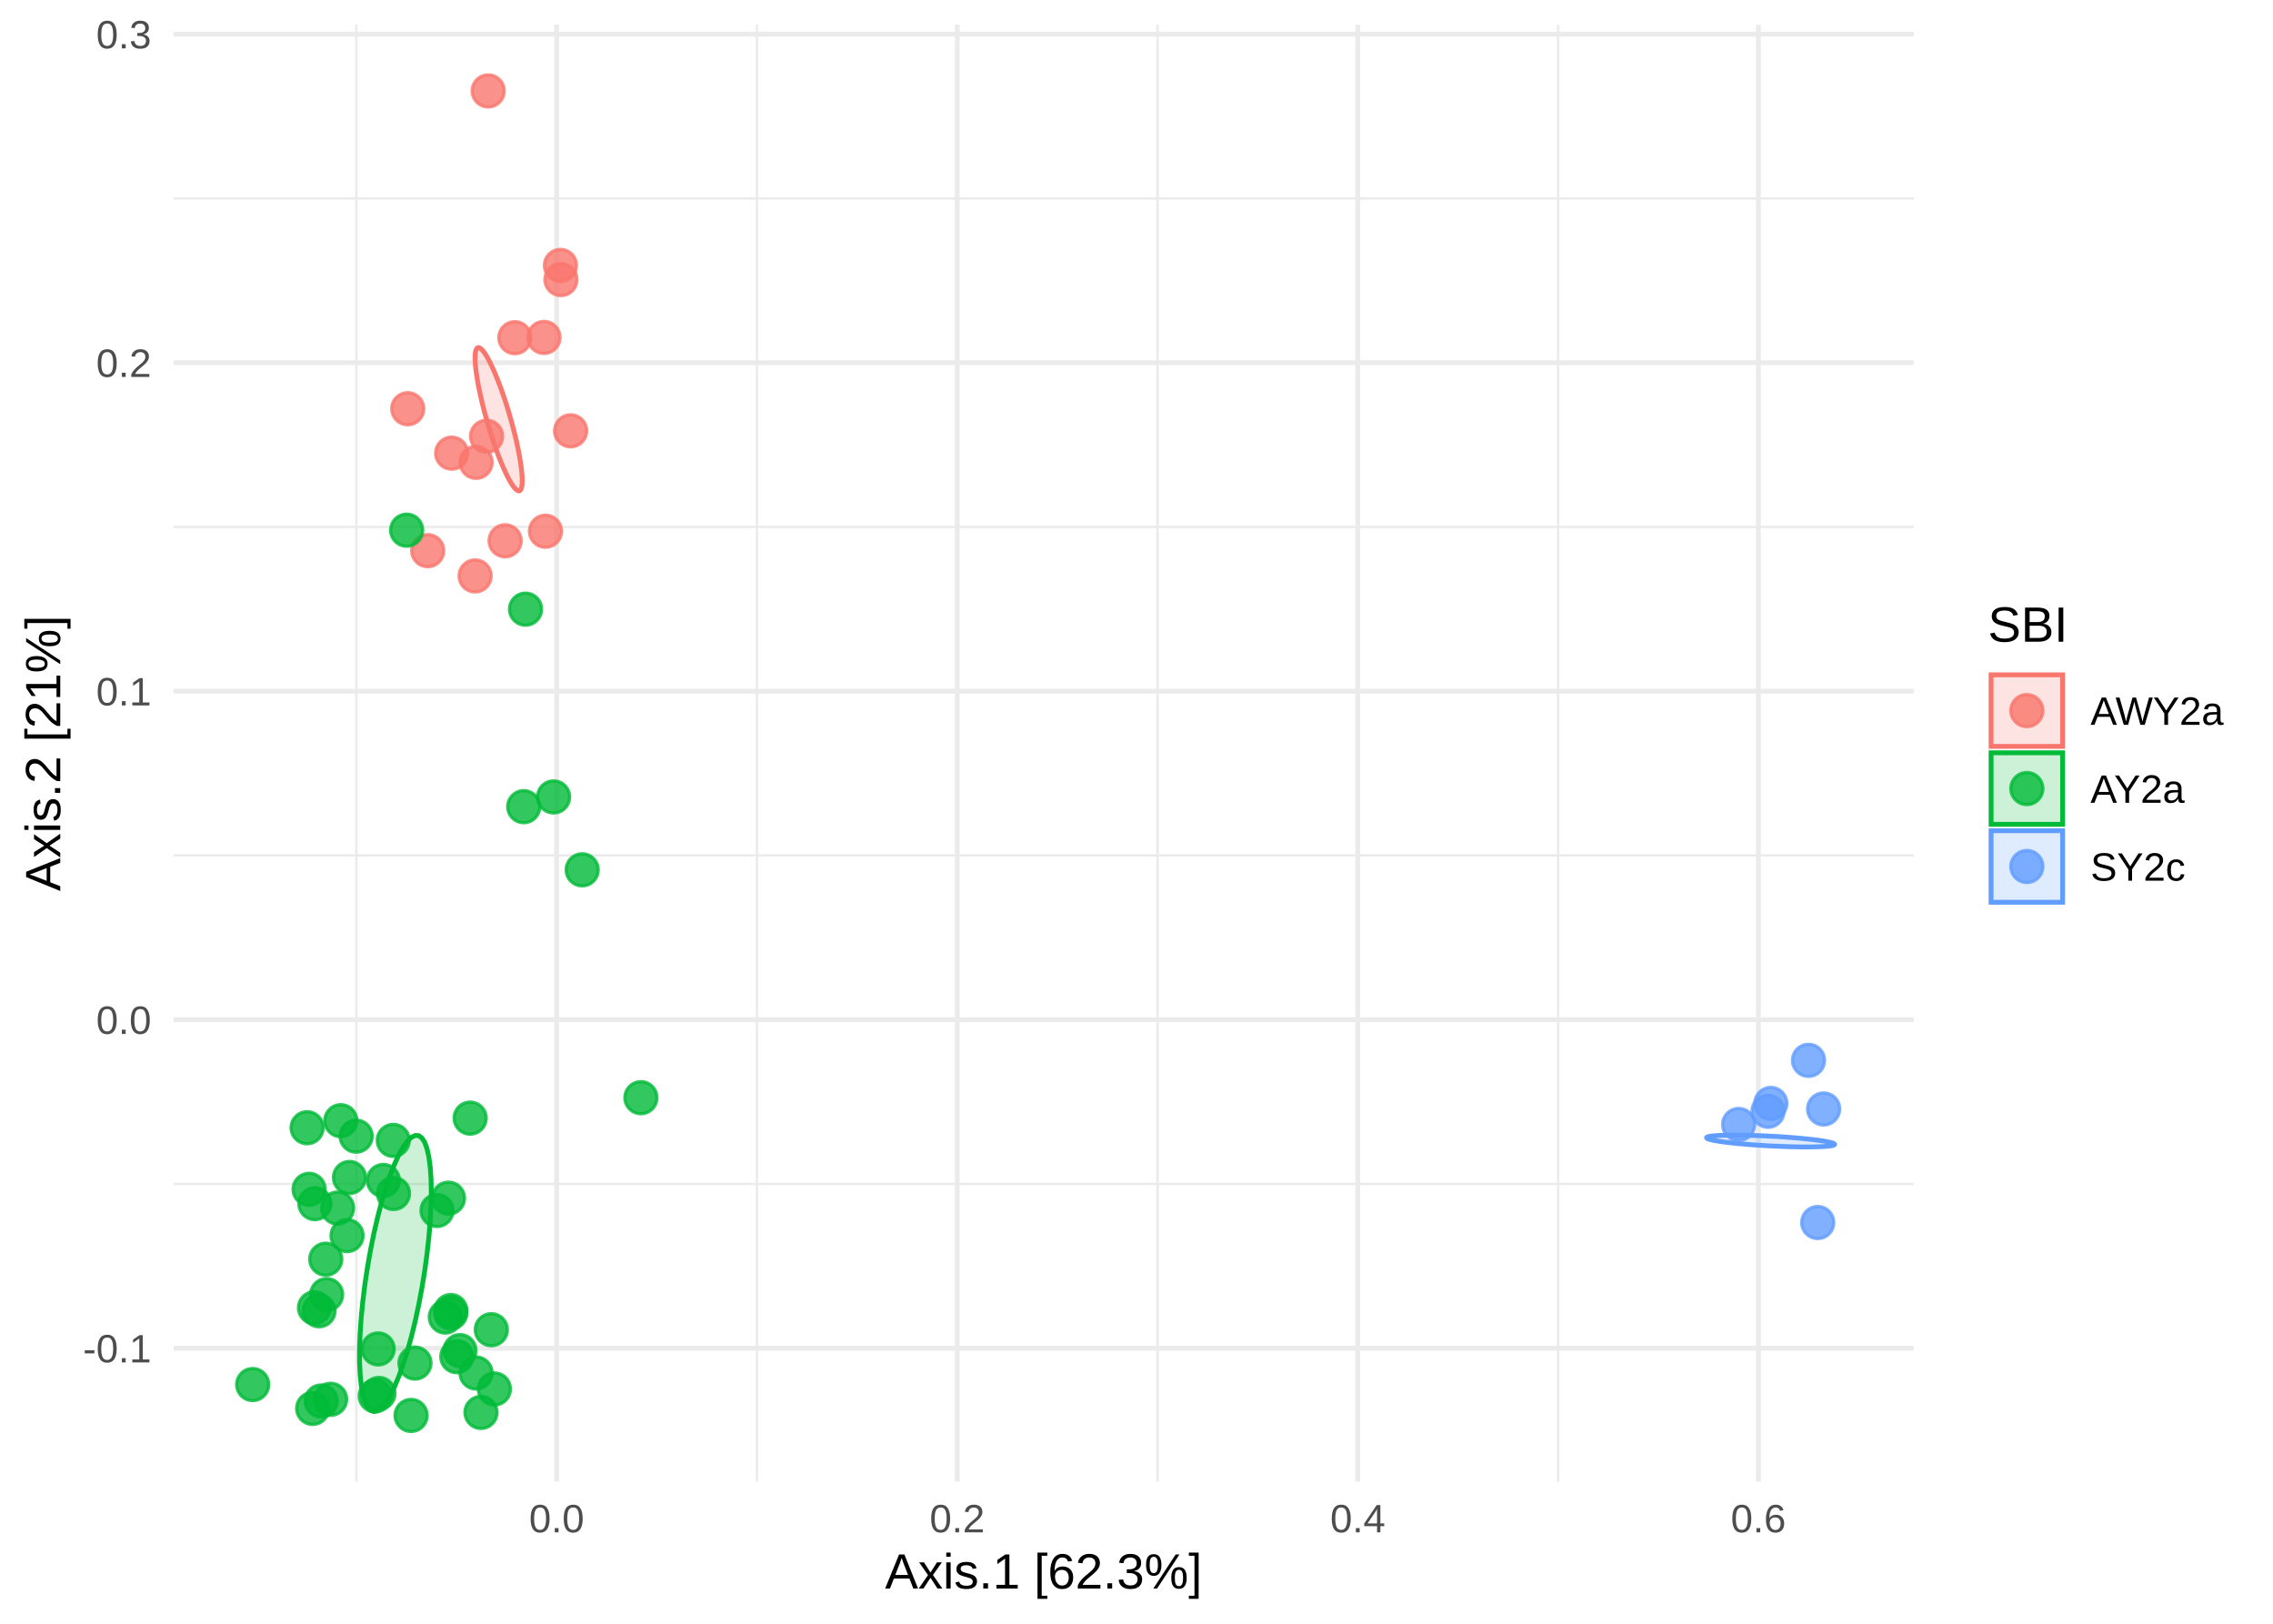
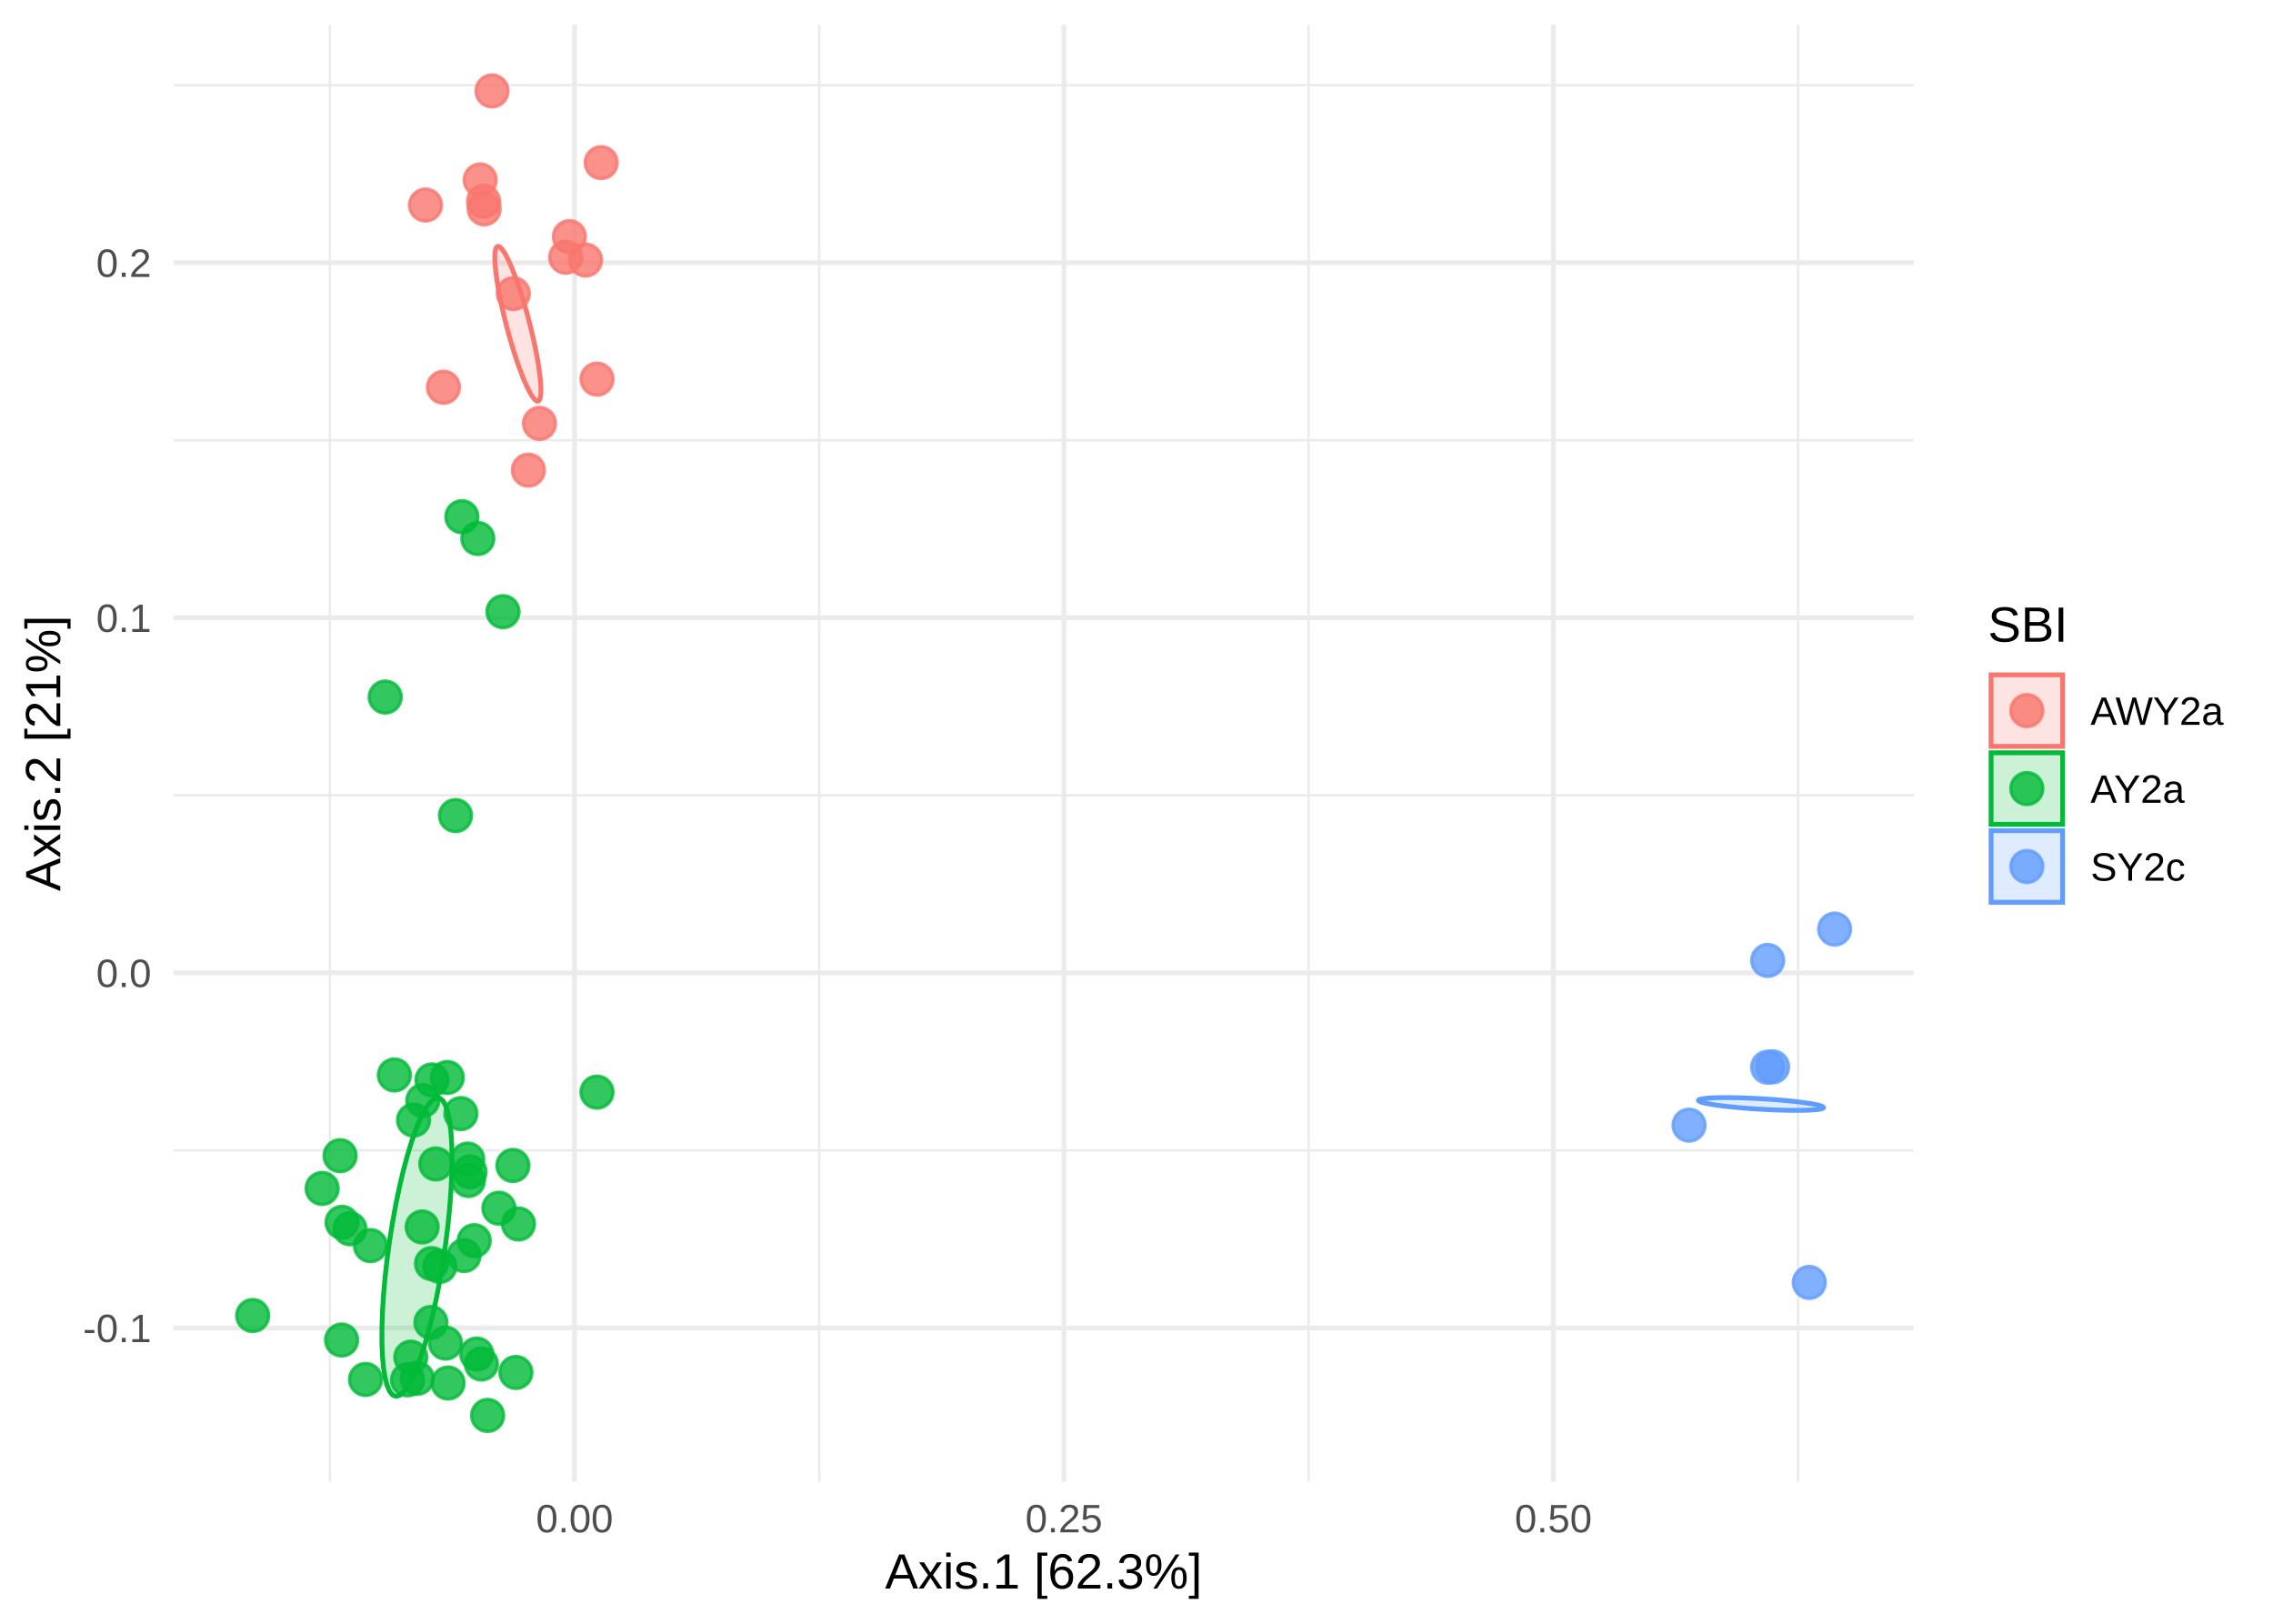
<svg xmlns="http://www.w3.org/2000/svg" width="504.00pt" height="360.00pt" viewBox="0 0 504.00 360.00">
  <g class="svglite">
    <defs>
      <style type="text/css">
    .svglite line, .svglite polyline, .svglite polygon, .svglite path, .svglite rect, .svglite circle {
      fill: none;
      stroke: #000000;
      stroke-linecap: round;
      stroke-linejoin: round;
      stroke-miterlimit: 10.00;
    }
    .svglite text {
      white-space: pre;
    }
    .svglite g.glyphgroup path {
      fill: inherit;
      stroke: none;
    }
  </style>
    </defs>
    <rect width="100%" height="100%" style="stroke: none; fill: #FFFFFF;" />
    <defs>
      <clipPath id="cpMC4wMHw1MDQuMDB8MC4wMHwzNjAuMDA=">
        <rect x="0.00" y="0.00" width="504.00" height="360.00" />
      </clipPath>
    </defs>
    <g clip-path="url(#cpMC4wMHw1MDQuMDB8MC4wMHwzNjAuMDA=)">
      <rect x="0.00" y="0.00" width="504.00" height="360.00" style="stroke-width: 1.07; stroke: none; fill: #FFFFFF;" />
    </g>
    <defs>
      <clipPath id="cpMzguNDl8NDI0LjM0fDUuNDh8MzI4LjUw">
        <rect x="38.49" y="5.48" width="385.86" height="323.02" />
      </clipPath>
    </defs>
    <g clip-path="url(#cpMzguNDl8NDI0LjM0fDUuNDh8MzI4LjUw)">
-       <polyline points="38.49,262.49 424.34,262.49 " style="stroke-width: 0.53; stroke: #EBEBEB; stroke-linecap: butt;" />
-       <polyline points="38.49,189.66 424.34,189.66 " style="stroke-width: 0.53; stroke: #EBEBEB; stroke-linecap: butt;" />
-       <polyline points="38.49,116.83 424.34,116.83 " style="stroke-width: 0.53; stroke: #EBEBEB; stroke-linecap: butt;" />
-       <polyline points="38.49,44.00 424.34,44.00 " style="stroke-width: 0.53; stroke: #EBEBEB; stroke-linecap: butt;" />
-       <polyline points="79.02,328.50 79.02,5.48 " style="stroke-width: 0.53; stroke: #EBEBEB; stroke-linecap: butt;" />
-       <polyline points="167.84,328.50 167.84,5.48 " style="stroke-width: 0.53; stroke: #EBEBEB; stroke-linecap: butt;" />
-       <polyline points="256.66,328.50 256.66,5.48 " style="stroke-width: 0.53; stroke: #EBEBEB; stroke-linecap: butt;" />
-       <polyline points="345.48,328.50 345.48,5.48 " style="stroke-width: 0.53; stroke: #EBEBEB; stroke-linecap: butt;" />
-       <polyline points="38.49,298.91 424.34,298.91 " style="stroke-width: 1.07; stroke: #EBEBEB; stroke-linecap: butt;" />
-       <polyline points="38.49,226.08 424.34,226.08 " style="stroke-width: 1.07; stroke: #EBEBEB; stroke-linecap: butt;" />
-       <polyline points="38.49,153.25 424.34,153.25 " style="stroke-width: 1.07; stroke: #EBEBEB; stroke-linecap: butt;" />
-       <polyline points="38.49,80.42 424.34,80.42 " style="stroke-width: 1.07; stroke: #EBEBEB; stroke-linecap: butt;" />
-       <polyline points="38.49,7.58 424.34,7.58 " style="stroke-width: 1.07; stroke: #EBEBEB; stroke-linecap: butt;" />
-       <polyline points="123.43,328.50 123.43,5.48 " style="stroke-width: 1.07; stroke: #EBEBEB; stroke-linecap: butt;" />
-       <polyline points="212.25,328.50 212.25,5.48 " style="stroke-width: 1.07; stroke: #EBEBEB; stroke-linecap: butt;" />
-       <polyline points="301.07,328.50 301.07,5.48 " style="stroke-width: 1.07; stroke: #EBEBEB; stroke-linecap: butt;" />
-       <polyline points="389.89,328.50 389.89,5.48 " style="stroke-width: 1.07; stroke: #EBEBEB; stroke-linecap: butt;" />
-       <circle cx="120.95" cy="117.78" r="3.56" style="stroke-width: 0.71; stroke: #F8766D; stroke-opacity: 0.80; fill: #F8766D; fill-opacity: 0.80;" />
-       <circle cx="85.01" cy="261.72" r="3.56" style="stroke-width: 0.71; stroke: #00BA38; stroke-opacity: 0.80; fill: #00BA38; fill-opacity: 0.80;" />
-       <circle cx="98.74" cy="292.01" r="3.56" style="stroke-width: 0.71; stroke: #00BA38; stroke-opacity: 0.80; fill: #00BA38; fill-opacity: 0.80;" />
-       <circle cx="69.73" cy="289.95" r="3.56" style="stroke-width: 0.71; stroke: #00BA38; stroke-opacity: 0.80; fill: #00BA38; fill-opacity: 0.80;" />
-       <circle cx="73.31" cy="310.24" r="3.56" style="stroke-width: 0.71; stroke: #00BA38; stroke-opacity: 0.80; fill: #00BA38; fill-opacity: 0.80;" />
-       <circle cx="104.25" cy="247.90" r="3.56" style="stroke-width: 0.71; stroke: #00BA38; stroke-opacity: 0.80; fill: #00BA38; fill-opacity: 0.80;" />
-       <circle cx="126.53" cy="95.52" r="3.56" style="stroke-width: 0.71; stroke: #F8766D; stroke-opacity: 0.80; fill: #F8766D; fill-opacity: 0.80;" />
-       <circle cx="69.33" cy="312.26" r="3.56" style="stroke-width: 0.71; stroke: #00BA38; stroke-opacity: 0.80; fill: #00BA38; fill-opacity: 0.80;" />
-       <circle cx="76.95" cy="273.95" r="3.56" style="stroke-width: 0.71; stroke: #00BA38; stroke-opacity: 0.80; fill: #00BA38; fill-opacity: 0.80;" />
-       <circle cx="83.85" cy="299.07" r="3.56" style="stroke-width: 0.71; stroke: #00BA38; stroke-opacity: 0.80; fill: #00BA38; fill-opacity: 0.80;" />
-       <circle cx="120.62" cy="74.81" r="3.56" style="stroke-width: 0.71; stroke: #F8766D; stroke-opacity: 0.80; fill: #F8766D; fill-opacity: 0.80;" />
-       <circle cx="108.25" cy="20.16" r="3.56" style="stroke-width: 0.71; stroke: #F8766D; stroke-opacity: 0.80; fill: #F8766D; fill-opacity: 0.80;" />
-       <circle cx="114.16" cy="74.87" r="3.56" style="stroke-width: 0.71; stroke: #F8766D; stroke-opacity: 0.80; fill: #F8766D; fill-opacity: 0.80;" />
-       <circle cx="112.00" cy="119.90" r="3.56" style="stroke-width: 0.71; stroke: #F8766D; stroke-opacity: 0.80; fill: #F8766D; fill-opacity: 0.80;" />
-       <circle cx="105.57" cy="102.51" r="3.56" style="stroke-width: 0.71; stroke: #F8766D; stroke-opacity: 0.80; fill: #F8766D; fill-opacity: 0.80;" />
-       <circle cx="94.84" cy="122.09" r="3.56" style="stroke-width: 0.71; stroke: #F8766D; stroke-opacity: 0.80; fill: #F8766D; fill-opacity: 0.80;" />
-       <circle cx="124.38" cy="61.98" r="3.56" style="stroke-width: 0.71; stroke: #F8766D; stroke-opacity: 0.80; fill: #F8766D; fill-opacity: 0.80;" />
-       <circle cx="90.41" cy="90.62" r="3.56" style="stroke-width: 0.71; stroke: #F8766D; stroke-opacity: 0.80; fill: #F8766D; fill-opacity: 0.80;" />
-       <circle cx="69.82" cy="266.86" r="3.56" style="stroke-width: 0.71; stroke: #00BA38; stroke-opacity: 0.80; fill: #00BA38; fill-opacity: 0.80;" />
-       <circle cx="105.35" cy="127.69" r="3.56" style="stroke-width: 0.71; stroke: #F8766D; stroke-opacity: 0.80; fill: #F8766D; fill-opacity: 0.80;" />
-       <circle cx="70.74" cy="290.61" r="3.56" style="stroke-width: 0.71; stroke: #00BA38; stroke-opacity: 0.80; fill: #00BA38; fill-opacity: 0.80;" />
-       <circle cx="72.23" cy="279.18" r="3.56" style="stroke-width: 0.71; stroke: #00BA38; stroke-opacity: 0.80; fill: #00BA38; fill-opacity: 0.80;" />
-       <circle cx="106.65" cy="313.15" r="3.56" style="stroke-width: 0.71; stroke: #00BA38; stroke-opacity: 0.80; fill: #00BA38; fill-opacity: 0.80;" />
-       <circle cx="56.03" cy="306.97" r="3.56" style="stroke-width: 0.71; stroke: #00BA38; stroke-opacity: 0.80; fill: #00BA38; fill-opacity: 0.80;" />
-       <circle cx="99.96" cy="290.56" r="3.56" style="stroke-width: 0.71; stroke: #00BA38; stroke-opacity: 0.80; fill: #00BA38; fill-opacity: 0.80;" />
-       <circle cx="87.25" cy="264.61" r="3.56" style="stroke-width: 0.71; stroke: #00BA38; stroke-opacity: 0.80; fill: #00BA38; fill-opacity: 0.80;" />
-       <circle cx="99.44" cy="265.65" r="3.56" style="stroke-width: 0.71; stroke: #00BA38; stroke-opacity: 0.80; fill: #00BA38; fill-opacity: 0.80;" />
-       <circle cx="71.23" cy="310.61" r="3.56" style="stroke-width: 0.71; stroke: #00BA38; stroke-opacity: 0.80; fill: #00BA38; fill-opacity: 0.80;" />
-       <circle cx="101.29" cy="300.79" r="3.56" style="stroke-width: 0.71; stroke: #00BA38; stroke-opacity: 0.80; fill: #00BA38; fill-opacity: 0.80;" />
-       <circle cx="107.89" cy="96.72" r="3.56" style="stroke-width: 0.71; stroke: #F8766D; stroke-opacity: 0.80; fill: #F8766D; fill-opacity: 0.80;" />
-       <circle cx="87.20" cy="252.84" r="3.56" style="stroke-width: 0.71; stroke: #00BA38; stroke-opacity: 0.80; fill: #00BA38; fill-opacity: 0.80;" />
-       <circle cx="75.57" cy="248.47" r="3.56" style="stroke-width: 0.71; stroke: #00BA38; stroke-opacity: 0.80; fill: #00BA38; fill-opacity: 0.80;" />
-       <circle cx="91.15" cy="313.82" r="3.56" style="stroke-width: 0.71; stroke: #00BA38; stroke-opacity: 0.80; fill: #00BA38; fill-opacity: 0.80;" />
-       <circle cx="142.11" cy="243.37" r="3.56" style="stroke-width: 0.71; stroke: #00BA38; stroke-opacity: 0.80; fill: #00BA38; fill-opacity: 0.80;" />
-       <circle cx="74.86" cy="267.84" r="3.56" style="stroke-width: 0.71; stroke: #00BA38; stroke-opacity: 0.80; fill: #00BA38; fill-opacity: 0.80;" />
-       <circle cx="77.49" cy="261.06" r="3.56" style="stroke-width: 0.71; stroke: #00BA38; stroke-opacity: 0.80; fill: #00BA38; fill-opacity: 0.80;" />
-       <circle cx="92.01" cy="302.21" r="3.56" style="stroke-width: 0.71; stroke: #00BA38; stroke-opacity: 0.80; fill: #00BA38; fill-opacity: 0.80;" />
-       <circle cx="100.15" cy="100.47" r="3.56" style="stroke-width: 0.71; stroke: #F8766D; stroke-opacity: 0.80; fill: #F8766D; fill-opacity: 0.80;" />
-       <circle cx="122.75" cy="176.69" r="3.56" style="stroke-width: 0.71; stroke: #00BA38; stroke-opacity: 0.80; fill: #00BA38; fill-opacity: 0.80;" />
-       <circle cx="90.17" cy="117.55" r="3.56" style="stroke-width: 0.71; stroke: #00BA38; stroke-opacity: 0.80; fill: #00BA38; fill-opacity: 0.80;" />
-       <circle cx="129.09" cy="192.85" r="3.56" style="stroke-width: 0.71; stroke: #00BA38; stroke-opacity: 0.80; fill: #00BA38; fill-opacity: 0.80;" />
-       <circle cx="116.13" cy="178.85" r="3.56" style="stroke-width: 0.71; stroke: #00BA38; stroke-opacity: 0.80; fill: #00BA38; fill-opacity: 0.80;" />
-       <circle cx="403.05" cy="271.05" r="3.56" style="stroke-width: 0.71; stroke: #619CFF; stroke-opacity: 0.80; fill: #619CFF; fill-opacity: 0.80;" />
-       <circle cx="116.53" cy="135.06" r="3.56" style="stroke-width: 0.71; stroke: #00BA38; stroke-opacity: 0.80; fill: #00BA38; fill-opacity: 0.80;" />
-       <circle cx="108.94" cy="294.81" r="3.56" style="stroke-width: 0.71; stroke: #00BA38; stroke-opacity: 0.80; fill: #00BA38; fill-opacity: 0.80;" />
-       <circle cx="392.65" cy="244.65" r="3.56" style="stroke-width: 0.71; stroke: #619CFF; stroke-opacity: 0.80; fill: #619CFF; fill-opacity: 0.80;" />
-       <circle cx="404.36" cy="245.87" r="3.56" style="stroke-width: 0.71; stroke: #619CFF; stroke-opacity: 0.80; fill: #619CFF; fill-opacity: 0.80;" />
-       <circle cx="401.01" cy="235.09" r="3.56" style="stroke-width: 0.71; stroke: #619CFF; stroke-opacity: 0.80; fill: #619CFF; fill-opacity: 0.80;" />
-       <circle cx="392.03" cy="246.38" r="3.56" style="stroke-width: 0.71; stroke: #619CFF; stroke-opacity: 0.80; fill: #619CFF; fill-opacity: 0.80;" />
-       <circle cx="385.52" cy="249.31" r="3.56" style="stroke-width: 0.71; stroke: #619CFF; stroke-opacity: 0.80; fill: #619CFF; fill-opacity: 0.80;" />
-       <circle cx="96.90" cy="268.38" r="3.56" style="stroke-width: 0.71; stroke: #00BA38; stroke-opacity: 0.80; fill: #00BA38; fill-opacity: 0.80;" />
-       <circle cx="99.94" cy="291.13" r="3.56" style="stroke-width: 0.71; stroke: #00BA38; stroke-opacity: 0.80; fill: #00BA38; fill-opacity: 0.80;" />
-       <circle cx="84.02" cy="308.94" r="3.56" style="stroke-width: 0.71; stroke: #00BA38; stroke-opacity: 0.80; fill: #00BA38; fill-opacity: 0.80;" />
-       <circle cx="101.98" cy="299.45" r="3.56" style="stroke-width: 0.71; stroke: #00BA38; stroke-opacity: 0.80; fill: #00BA38; fill-opacity: 0.80;" />
-       <circle cx="105.56" cy="304.41" r="3.56" style="stroke-width: 0.71; stroke: #00BA38; stroke-opacity: 0.80; fill: #00BA38; fill-opacity: 0.80;" />
-       <circle cx="78.97" cy="251.90" r="3.56" style="stroke-width: 0.71; stroke: #00BA38; stroke-opacity: 0.80; fill: #00BA38; fill-opacity: 0.80;" />
-       <circle cx="83.20" cy="309.48" r="3.56" style="stroke-width: 0.71; stroke: #00BA38; stroke-opacity: 0.80; fill: #00BA38; fill-opacity: 0.80;" />
-       <circle cx="109.62" cy="307.95" r="3.56" style="stroke-width: 0.71; stroke: #00BA38; stroke-opacity: 0.80; fill: #00BA38; fill-opacity: 0.80;" />
-       <circle cx="68.54" cy="263.69" r="3.56" style="stroke-width: 0.71; stroke: #00BA38; stroke-opacity: 0.80; fill: #00BA38; fill-opacity: 0.80;" />
-       <circle cx="68.10" cy="250.03" r="3.56" style="stroke-width: 0.71; stroke: #00BA38; stroke-opacity: 0.80; fill: #00BA38; fill-opacity: 0.80;" />
-       <circle cx="124.27" cy="58.85" r="3.56" style="stroke-width: 0.71; stroke: #F8766D; stroke-opacity: 0.80; fill: #F8766D; fill-opacity: 0.80;" />
-       <circle cx="72.42" cy="287.03" r="3.56" style="stroke-width: 0.71; stroke: #00BA38; stroke-opacity: 0.80; fill: #00BA38; fill-opacity: 0.80;" />
-       <polygon points="115.80,106.57 115.76,105.47 115.64,104.17 115.45,102.70 115.18,101.08 114.84,99.34 114.44,97.50 113.97,95.60 113.46,93.65 112.90,91.69 112.31,89.75 111.69,87.87 111.05,86.05 110.40,84.35 109.76,82.77 109.13,81.35 108.52,80.10 107.95,79.05 107.41,78.21 106.92,77.59 106.49,77.20 106.11,77.06 105.81,77.15 105.58,77.49 105.42,78.05 105.34,78.85 105.34,79.86 105.42,81.06 105.58,82.45 105.81,84.00 106.11,85.68 106.49,87.47 106.92,89.35 107.41,91.28 107.95,93.23 108.52,95.18 109.13,97.10 109.76,98.95 110.40,100.72 111.05,102.36 111.69,103.87 112.31,105.20 112.90,106.36 113.46,107.30 113.97,108.03 114.44,108.54 114.84,108.80 115.18,108.83 115.45,108.61 115.64,108.16 115.76,107.48 115.80,106.57 " style="stroke-width: 1.07; stroke: #F8766D; stroke-linecap: butt; fill: #F8766D; fill-opacity: 0.20;" />
-       <polygon points="95.63,264.20 95.57,261.30 95.39,258.72 95.09,256.51 94.68,254.68 94.17,253.27 93.55,252.30 92.85,251.79 92.07,251.74 91.22,252.15 90.32,253.02 89.37,254.34 88.41,256.08 87.43,258.22 86.45,260.72 85.50,263.55 84.57,266.67 83.70,270.02 82.88,273.56 82.14,277.23 81.48,280.98 80.91,284.75 80.45,288.48 80.09,292.12 79.85,295.61 79.73,298.90 79.73,301.94 79.85,304.68 80.09,307.09 80.45,309.11 80.91,310.73 81.48,311.92 82.14,312.67 82.88,312.95 83.70,312.77 84.57,312.12 85.50,311.03 86.45,309.50 87.43,307.55 88.41,305.23 89.37,302.56 90.32,299.58 91.22,296.34 92.07,292.89 92.85,289.27 93.55,285.56 94.17,281.79 94.68,278.03 95.09,274.34 95.39,270.76 95.57,267.37 95.63,264.20 " style="stroke-width: 1.07; stroke: #00BA38; stroke-linecap: butt; fill: #00BA38; fill-opacity: 0.20;" />
-       <polygon points="406.80,253.72 406.70,253.58 406.38,253.43 405.84,253.28 405.11,253.12 404.19,252.96 403.10,252.80 401.84,252.64 400.44,252.49 398.93,252.34 397.32,252.21 395.64,252.08 393.91,251.97 392.16,251.88 390.42,251.80 388.71,251.74 387.06,251.70 385.49,251.68 384.04,251.68 382.71,251.69 381.53,251.73 380.52,251.79 379.69,251.86 379.06,251.95 378.63,252.06 378.42,252.18 378.42,252.31 378.63,252.46 379.06,252.61 379.69,252.77 380.52,252.93 381.53,253.09 382.71,253.25 384.04,253.40 385.49,253.55 387.06,253.69 388.71,253.82 390.42,253.94 392.16,254.04 393.91,254.13 395.64,254.19 397.32,254.25 398.93,254.28 400.44,254.29 401.84,254.28 403.10,254.25 404.19,254.21 405.11,254.14 405.84,254.06 406.38,253.96 406.70,253.84 406.80,253.72 " style="stroke-width: 1.07; stroke: #619CFF; stroke-linecap: butt; fill: #619CFF; fill-opacity: 0.20;" />
+       <polyline points="38.49,255.05 424.34,255.05 " style="stroke-width: 0.53; stroke: #EBEBEB; stroke-linecap: butt;" />
+       <polyline points="38.49,176.32 424.34,176.32 " style="stroke-width: 0.53; stroke: #EBEBEB; stroke-linecap: butt;" />
+       <polyline points="38.49,97.60 424.34,97.60 " style="stroke-width: 0.53; stroke: #EBEBEB; stroke-linecap: butt;" />
+       <polyline points="38.49,18.88 424.34,18.88 " style="stroke-width: 0.53; stroke: #EBEBEB; stroke-linecap: butt;" />
+       <polyline points="73.14,328.50 73.14,5.48 " style="stroke-width: 0.53; stroke: #EBEBEB; stroke-linecap: butt;" />
+       <polyline points="181.66,328.50 181.66,5.48 " style="stroke-width: 0.53; stroke: #EBEBEB; stroke-linecap: butt;" />
+       <polyline points="290.17,328.50 290.17,5.48 " style="stroke-width: 0.53; stroke: #EBEBEB; stroke-linecap: butt;" />
+       <polyline points="398.69,328.50 398.69,5.48 " style="stroke-width: 0.53; stroke: #EBEBEB; stroke-linecap: butt;" />
+       <polyline points="38.49,294.41 424.34,294.41 " style="stroke-width: 1.07; stroke: #EBEBEB; stroke-linecap: butt;" />
+       <polyline points="38.49,215.69 424.34,215.69 " style="stroke-width: 1.07; stroke: #EBEBEB; stroke-linecap: butt;" />
+       <polyline points="38.49,136.96 424.34,136.96 " style="stroke-width: 1.07; stroke: #EBEBEB; stroke-linecap: butt;" />
+       <polyline points="38.49,58.24 424.34,58.24 " style="stroke-width: 1.07; stroke: #EBEBEB; stroke-linecap: butt;" />
+       <polyline points="127.40,328.50 127.40,5.48 " style="stroke-width: 1.07; stroke: #EBEBEB; stroke-linecap: butt;" />
+       <polyline points="235.91,328.50 235.91,5.48 " style="stroke-width: 1.07; stroke: #EBEBEB; stroke-linecap: butt;" />
+       <polyline points="344.43,328.50 344.43,5.48 " style="stroke-width: 1.07; stroke: #EBEBEB; stroke-linecap: butt;" />
+       <circle cx="126.25" cy="52.47" r="3.56" style="stroke-width: 0.71; stroke: #F8766D; stroke-opacity: 0.80; fill: #F8766D; fill-opacity: 0.80;" />
+       <circle cx="114.96" cy="271.37" r="3.56" style="stroke-width: 0.71; stroke: #00BA38; stroke-opacity: 0.80; fill: #00BA38; fill-opacity: 0.80;" />
+       <circle cx="75.74" cy="297.10" r="3.56" style="stroke-width: 0.71; stroke: #00BA38; stroke-opacity: 0.80; fill: #00BA38; fill-opacity: 0.80;" />
+       <circle cx="102.90" cy="278.36" r="3.56" style="stroke-width: 0.71; stroke: #00BA38; stroke-opacity: 0.80; fill: #00BA38; fill-opacity: 0.80;" />
+       <circle cx="114.39" cy="304.29" r="3.56" style="stroke-width: 0.71; stroke: #00BA38; stroke-opacity: 0.80; fill: #00BA38; fill-opacity: 0.80;" />
+       <circle cx="105.15" cy="275.07" r="3.56" style="stroke-width: 0.71; stroke: #00BA38; stroke-opacity: 0.80; fill: #00BA38; fill-opacity: 0.80;" />
+       <circle cx="119.63" cy="93.88" r="3.56" style="stroke-width: 0.71; stroke: #F8766D; stroke-opacity: 0.80; fill: #F8766D; fill-opacity: 0.80;" />
+       <circle cx="105.71" cy="300.21" r="3.56" style="stroke-width: 0.71; stroke: #00BA38; stroke-opacity: 0.80; fill: #00BA38; fill-opacity: 0.80;" />
+       <circle cx="91.09" cy="300.90" r="3.56" style="stroke-width: 0.71; stroke: #00BA38; stroke-opacity: 0.80; fill: #00BA38; fill-opacity: 0.80;" />
+       <circle cx="108.12" cy="313.82" r="3.56" style="stroke-width: 0.71; stroke: #00BA38; stroke-opacity: 0.80; fill: #00BA38; fill-opacity: 0.80;" />
+       <circle cx="125.43" cy="57.04" r="3.56" style="stroke-width: 0.71; stroke: #F8766D; stroke-opacity: 0.80; fill: #F8766D; fill-opacity: 0.80;" />
+       <circle cx="107.22" cy="44.64" r="3.56" style="stroke-width: 0.71; stroke: #F8766D; stroke-opacity: 0.80; fill: #F8766D; fill-opacity: 0.80;" />
+       <circle cx="94.35" cy="45.46" r="3.56" style="stroke-width: 0.71; stroke: #F8766D; stroke-opacity: 0.80; fill: #F8766D; fill-opacity: 0.80;" />
+       <circle cx="106.48" cy="39.90" r="3.56" style="stroke-width: 0.71; stroke: #F8766D; stroke-opacity: 0.80; fill: #F8766D; fill-opacity: 0.80;" />
+       <circle cx="113.83" cy="65.10" r="3.56" style="stroke-width: 0.71; stroke: #F8766D; stroke-opacity: 0.80; fill: #F8766D; fill-opacity: 0.80;" />
+       <circle cx="98.33" cy="85.86" r="3.56" style="stroke-width: 0.71; stroke: #F8766D; stroke-opacity: 0.80; fill: #F8766D; fill-opacity: 0.80;" />
+       <circle cx="129.84" cy="57.66" r="3.56" style="stroke-width: 0.71; stroke: #F8766D; stroke-opacity: 0.80; fill: #F8766D; fill-opacity: 0.80;" />
+       <circle cx="132.38" cy="84.06" r="3.56" style="stroke-width: 0.71; stroke: #F8766D; stroke-opacity: 0.80; fill: #F8766D; fill-opacity: 0.80;" />
+       <circle cx="110.63" cy="267.88" r="3.56" style="stroke-width: 0.71; stroke: #00BA38; stroke-opacity: 0.80; fill: #00BA38; fill-opacity: 0.80;" />
+       <circle cx="133.30" cy="36.06" r="3.56" style="stroke-width: 0.71; stroke: #F8766D; stroke-opacity: 0.80; fill: #F8766D; fill-opacity: 0.80;" />
+       <circle cx="103.87" cy="261.73" r="3.56" style="stroke-width: 0.71; stroke: #00BA38; stroke-opacity: 0.80; fill: #00BA38; fill-opacity: 0.80;" />
+       <circle cx="82.15" cy="276.17" r="3.56" style="stroke-width: 0.71; stroke: #00BA38; stroke-opacity: 0.80; fill: #00BA38; fill-opacity: 0.80;" />
+       <circle cx="81.05" cy="305.84" r="3.56" style="stroke-width: 0.71; stroke: #00BA38; stroke-opacity: 0.80; fill: #00BA38; fill-opacity: 0.80;" />
+       <circle cx="56.03" cy="291.67" r="3.56" style="stroke-width: 0.71; stroke: #00BA38; stroke-opacity: 0.80; fill: #00BA38; fill-opacity: 0.80;" />
+       <circle cx="93.61" cy="272.03" r="3.56" style="stroke-width: 0.71; stroke: #00BA38; stroke-opacity: 0.80; fill: #00BA38; fill-opacity: 0.80;" />
+       <circle cx="97.53" cy="280.78" r="3.56" style="stroke-width: 0.71; stroke: #00BA38; stroke-opacity: 0.80; fill: #00BA38; fill-opacity: 0.80;" />
+       <circle cx="106.75" cy="302.41" r="3.56" style="stroke-width: 0.71; stroke: #00BA38; stroke-opacity: 0.80; fill: #00BA38; fill-opacity: 0.80;" />
+       <circle cx="75.41" cy="256.23" r="3.56" style="stroke-width: 0.71; stroke: #00BA38; stroke-opacity: 0.80; fill: #00BA38; fill-opacity: 0.80;" />
+       <circle cx="95.78" cy="239.43" r="3.56" style="stroke-width: 0.71; stroke: #00BA38; stroke-opacity: 0.80; fill: #00BA38; fill-opacity: 0.80;" />
+       <circle cx="117.16" cy="104.24" r="3.56" style="stroke-width: 0.71; stroke: #F8766D; stroke-opacity: 0.80; fill: #F8766D; fill-opacity: 0.80;" />
+       <circle cx="113.73" cy="258.40" r="3.56" style="stroke-width: 0.71; stroke: #00BA38; stroke-opacity: 0.80; fill: #00BA38; fill-opacity: 0.80;" />
+       <circle cx="75.85" cy="271.01" r="3.56" style="stroke-width: 0.71; stroke: #00BA38; stroke-opacity: 0.80; fill: #00BA38; fill-opacity: 0.80;" />
+       <circle cx="71.43" cy="263.49" r="3.56" style="stroke-width: 0.71; stroke: #00BA38; stroke-opacity: 0.80; fill: #00BA38; fill-opacity: 0.80;" />
+       <circle cx="104.21" cy="259.82" r="3.56" style="stroke-width: 0.71; stroke: #00BA38; stroke-opacity: 0.80; fill: #00BA38; fill-opacity: 0.80;" />
+       <circle cx="95.68" cy="280.15" r="3.56" style="stroke-width: 0.71; stroke: #00BA38; stroke-opacity: 0.80; fill: #00BA38; fill-opacity: 0.80;" />
+       <circle cx="103.71" cy="256.98" r="3.56" style="stroke-width: 0.71; stroke: #00BA38; stroke-opacity: 0.80; fill: #00BA38; fill-opacity: 0.80;" />
+       <circle cx="92.52" cy="305.59" r="3.56" style="stroke-width: 0.71; stroke: #00BA38; stroke-opacity: 0.80; fill: #00BA38; fill-opacity: 0.80;" />
+       <circle cx="109.10" cy="20.16" r="3.56" style="stroke-width: 0.71; stroke: #F8766D; stroke-opacity: 0.80; fill: #F8766D; fill-opacity: 0.80;" />
+       <circle cx="101.00" cy="180.82" r="3.56" style="stroke-width: 0.71; stroke: #00BA38; stroke-opacity: 0.80; fill: #00BA38; fill-opacity: 0.80;" />
+       <circle cx="111.53" cy="135.62" r="3.56" style="stroke-width: 0.71; stroke: #00BA38; stroke-opacity: 0.80; fill: #00BA38; fill-opacity: 0.80;" />
+       <circle cx="102.41" cy="114.56" r="3.56" style="stroke-width: 0.71; stroke: #00BA38; stroke-opacity: 0.80; fill: #00BA38; fill-opacity: 0.80;" />
+       <circle cx="105.95" cy="119.39" r="3.56" style="stroke-width: 0.71; stroke: #00BA38; stroke-opacity: 0.80; fill: #00BA38; fill-opacity: 0.80;" />
+       <circle cx="391.95" cy="212.94" r="3.56" style="stroke-width: 0.71; stroke: #619CFF; stroke-opacity: 0.80; fill: #619CFF; fill-opacity: 0.80;" />
+       <circle cx="85.42" cy="154.54" r="3.56" style="stroke-width: 0.71; stroke: #00BA38; stroke-opacity: 0.80; fill: #00BA38; fill-opacity: 0.80;" />
+       <circle cx="132.37" cy="242.14" r="3.56" style="stroke-width: 0.71; stroke: #00BA38; stroke-opacity: 0.80; fill: #00BA38; fill-opacity: 0.80;" />
+       <circle cx="374.52" cy="249.46" r="3.56" style="stroke-width: 0.71; stroke: #619CFF; stroke-opacity: 0.80; fill: #619CFF; fill-opacity: 0.80;" />
+       <circle cx="393.05" cy="236.53" r="3.56" style="stroke-width: 0.71; stroke: #619CFF; stroke-opacity: 0.80; fill: #619CFF; fill-opacity: 0.80;" />
+       <circle cx="391.94" cy="236.61" r="3.56" style="stroke-width: 0.71; stroke: #619CFF; stroke-opacity: 0.80; fill: #619CFF; fill-opacity: 0.80;" />
+       <circle cx="406.80" cy="205.99" r="3.56" style="stroke-width: 0.71; stroke: #619CFF; stroke-opacity: 0.80; fill: #619CFF; fill-opacity: 0.80;" />
+       <circle cx="401.18" cy="284.33" r="3.56" style="stroke-width: 0.71; stroke: #619CFF; stroke-opacity: 0.80; fill: #619CFF; fill-opacity: 0.80;" />
+       <circle cx="93.75" cy="244.01" r="3.56" style="stroke-width: 0.71; stroke: #00BA38; stroke-opacity: 0.80; fill: #00BA38; fill-opacity: 0.80;" />
+       <circle cx="99.18" cy="238.89" r="3.56" style="stroke-width: 0.71; stroke: #00BA38; stroke-opacity: 0.80; fill: #00BA38; fill-opacity: 0.80;" />
+       <circle cx="87.45" cy="238.33" r="3.56" style="stroke-width: 0.71; stroke: #00BA38; stroke-opacity: 0.80; fill: #00BA38; fill-opacity: 0.80;" />
+       <circle cx="90.36" cy="305.93" r="3.56" style="stroke-width: 0.71; stroke: #00BA38; stroke-opacity: 0.80; fill: #00BA38; fill-opacity: 0.80;" />
+       <circle cx="77.59" cy="272.43" r="3.56" style="stroke-width: 0.71; stroke: #00BA38; stroke-opacity: 0.80; fill: #00BA38; fill-opacity: 0.80;" />
+       <circle cx="102.19" cy="246.90" r="3.56" style="stroke-width: 0.71; stroke: #00BA38; stroke-opacity: 0.80; fill: #00BA38; fill-opacity: 0.80;" />
+       <circle cx="95.55" cy="293.20" r="3.56" style="stroke-width: 0.71; stroke: #00BA38; stroke-opacity: 0.80; fill: #00BA38; fill-opacity: 0.80;" />
+       <circle cx="99.35" cy="306.63" r="3.56" style="stroke-width: 0.71; stroke: #00BA38; stroke-opacity: 0.80; fill: #00BA38; fill-opacity: 0.80;" />
+       <circle cx="91.70" cy="248.34" r="3.56" style="stroke-width: 0.71; stroke: #00BA38; stroke-opacity: 0.80; fill: #00BA38; fill-opacity: 0.80;" />
+       <circle cx="98.78" cy="297.78" r="3.56" style="stroke-width: 0.71; stroke: #00BA38; stroke-opacity: 0.80; fill: #00BA38; fill-opacity: 0.80;" />
+       <circle cx="107.36" cy="46.31" r="3.56" style="stroke-width: 0.71; stroke: #F8766D; stroke-opacity: 0.80; fill: #F8766D; fill-opacity: 0.80;" />
+       <circle cx="96.63" cy="258.06" r="3.56" style="stroke-width: 0.71; stroke: #00BA38; stroke-opacity: 0.80; fill: #00BA38; fill-opacity: 0.80;" />
+       <polygon points="119.95,86.51 119.91,85.31 119.79,83.91 119.60,82.32 119.34,80.57 119.01,78.69 118.61,76.71 118.16,74.65 117.65,72.54 117.11,70.43 116.53,68.33 115.92,66.29 115.30,64.33 114.67,62.49 114.04,60.78 113.43,59.24 112.83,57.90 112.27,56.76 111.74,55.85 111.26,55.18 110.84,54.77 110.48,54.61 110.18,54.71 109.95,55.07 109.80,55.69 109.72,56.55 109.72,57.64 109.80,58.94 109.95,60.44 110.18,62.11 110.48,63.93 110.84,65.87 111.26,67.89 111.74,69.98 112.27,72.09 112.83,74.20 113.43,76.27 114.04,78.28 114.67,80.18 115.30,81.96 115.92,83.59 116.53,85.03 117.11,86.28 117.65,87.30 118.16,88.09 118.61,88.63 119.01,88.92 119.34,88.95 119.60,88.72 119.79,88.23 119.91,87.49 119.95,86.51 " style="stroke-width: 1.07; stroke: #F8766D; stroke-linecap: butt; fill: #F8766D; fill-opacity: 0.20;" />
+       <polygon points="100.23,256.89 100.17,253.76 99.99,250.97 99.70,248.57 99.30,246.60 98.80,245.08 98.20,244.03 97.51,243.48 96.75,243.42 95.92,243.87 95.04,244.81 94.12,246.23 93.17,248.11 92.21,250.43 91.26,253.13 90.33,256.19 89.42,259.56 88.57,263.18 87.77,267.01 87.04,270.98 86.40,275.03 85.84,279.10 85.39,283.14 85.04,287.07 84.81,290.85 84.69,294.40 84.69,297.69 84.81,300.65 85.04,303.25 85.39,305.44 85.84,307.19 86.40,308.48 87.04,309.28 87.77,309.58 88.57,309.39 89.42,308.69 90.33,307.51 91.26,305.85 92.21,303.75 93.17,301.24 94.12,298.35 95.04,295.13 95.92,291.63 96.75,287.90 97.51,283.99 98.20,279.97 98.80,275.90 99.30,271.84 99.70,267.85 99.99,263.99 100.17,260.31 100.23,256.89 " style="stroke-width: 1.07; stroke: #00BA38; stroke-linecap: butt; fill: #00BA38; fill-opacity: 0.20;" />
+       <polygon points="404.36,245.56 404.26,245.41 403.94,245.25 403.43,245.08 402.71,244.91 401.81,244.74 400.74,244.57 399.51,244.40 398.15,244.23 396.67,244.07 395.09,243.93 393.45,243.79 391.76,243.68 390.05,243.57 388.35,243.49 386.68,243.42 385.06,243.38 383.53,243.36 382.11,243.35 380.81,243.37 379.66,243.41 378.67,243.47 377.86,243.56 377.24,243.65 376.83,243.77 376.62,243.90 376.62,244.04 376.83,244.20 377.24,244.36 377.86,244.53 378.67,244.70 379.66,244.88 380.81,245.05 382.11,245.22 383.53,245.38 385.06,245.53 386.68,245.67 388.35,245.80 390.05,245.91 391.76,246.00 393.45,246.08 395.09,246.13 396.67,246.17 398.15,246.18 399.51,246.17 400.74,246.14 401.81,246.09 402.71,246.02 403.43,245.93 403.94,245.82 404.26,245.70 404.36,245.56 " style="stroke-width: 1.07; stroke: #619CFF; stroke-linecap: butt; fill: #619CFF; fill-opacity: 0.20;" />
    </g>
    <g clip-path="url(#cpMC4wMHw1MDQuMDB8MC4wMHwzNjAuMDA=)">
-       <text x="33.56" y="302.06" text-anchor="end" style="font-size: 8.80px;fill: #4D4D4D; font-family: &quot;Arial&quot;;" textLength="15.14px" lengthAdjust="spacingAndGlyphs">-0.1</text>
-       <text x="33.56" y="229.23" text-anchor="end" style="font-size: 8.80px;fill: #4D4D4D; font-family: &quot;Arial&quot;;" textLength="12.22px" lengthAdjust="spacingAndGlyphs">0.0</text>
-       <text x="33.56" y="156.40" text-anchor="end" style="font-size: 8.80px;fill: #4D4D4D; font-family: &quot;Arial&quot;;" textLength="12.22px" lengthAdjust="spacingAndGlyphs">0.1</text>
-       <text x="33.56" y="83.57" text-anchor="end" style="font-size: 8.80px;fill: #4D4D4D; font-family: &quot;Arial&quot;;" textLength="12.22px" lengthAdjust="spacingAndGlyphs">0.2</text>
-       <text x="33.56" y="10.73" text-anchor="end" style="font-size: 8.80px;fill: #4D4D4D; font-family: &quot;Arial&quot;;" textLength="12.22px" lengthAdjust="spacingAndGlyphs">0.3</text>
-       <text x="123.43" y="339.74" text-anchor="middle" style="font-size: 8.80px;fill: #4D4D4D; font-family: &quot;Arial&quot;;" textLength="12.22px" lengthAdjust="spacingAndGlyphs">0.0</text>
-       <text x="212.25" y="339.74" text-anchor="middle" style="font-size: 8.80px;fill: #4D4D4D; font-family: &quot;Arial&quot;;" textLength="12.22px" lengthAdjust="spacingAndGlyphs">0.2</text>
-       <text x="301.07" y="339.74" text-anchor="middle" style="font-size: 8.80px;fill: #4D4D4D; font-family: &quot;Arial&quot;;" textLength="12.22px" lengthAdjust="spacingAndGlyphs">0.4</text>
-       <text x="389.89" y="339.74" text-anchor="middle" style="font-size: 8.80px;fill: #4D4D4D; font-family: &quot;Arial&quot;;" textLength="12.22px" lengthAdjust="spacingAndGlyphs">0.6</text>
+       <text x="33.56" y="297.56" text-anchor="end" style="font-size: 8.80px;fill: #4D4D4D; font-family: &quot;Arial&quot;;" textLength="15.14px" lengthAdjust="spacingAndGlyphs">-0.1</text>
+       <text x="33.56" y="218.84" text-anchor="end" style="font-size: 8.80px;fill: #4D4D4D; font-family: &quot;Arial&quot;;" textLength="12.22px" lengthAdjust="spacingAndGlyphs">0.0</text>
+       <text x="33.56" y="140.11" text-anchor="end" style="font-size: 8.80px;fill: #4D4D4D; font-family: &quot;Arial&quot;;" textLength="12.22px" lengthAdjust="spacingAndGlyphs">0.1</text>
+       <text x="33.56" y="61.39" text-anchor="end" style="font-size: 8.80px;fill: #4D4D4D; font-family: &quot;Arial&quot;;" textLength="12.22px" lengthAdjust="spacingAndGlyphs">0.2</text>
+       <text x="127.40" y="339.74" text-anchor="middle" style="font-size: 8.80px;fill: #4D4D4D; font-family: &quot;Arial&quot;;" textLength="17.11px" lengthAdjust="spacingAndGlyphs">0.00</text>
+       <text x="235.91" y="339.74" text-anchor="middle" style="font-size: 8.80px;fill: #4D4D4D; font-family: &quot;Arial&quot;;" textLength="17.11px" lengthAdjust="spacingAndGlyphs">0.25</text>
+       <text x="344.43" y="339.74" text-anchor="middle" style="font-size: 8.80px;fill: #4D4D4D; font-family: &quot;Arial&quot;;" textLength="17.11px" lengthAdjust="spacingAndGlyphs">0.50</text>
      <text x="231.41" y="352.20" text-anchor="middle" style="font-size: 11.00px; font-family: &quot;Arial&quot;;" textLength="70.38px" lengthAdjust="spacingAndGlyphs">Axis.1 [62.3%]</text>
      <text transform="translate(13.36,166.99) rotate(-90)" text-anchor="middle" style="font-size: 11.00px; font-family: &quot;Arial&quot;;" textLength="61.19px" lengthAdjust="spacingAndGlyphs">Axis.2 [21%]</text>
      <text x="440.78" y="142.27" style="font-size: 11.00px; font-family: &quot;Arial&quot;;" textLength="17.75px" lengthAdjust="spacingAndGlyphs">SBI</text>
      <circle cx="449.42" cy="157.55" r="3.56" style="stroke-width: 0.71; stroke: #F8766D; stroke-opacity: 0.80; fill: #F8766D; fill-opacity: 0.80;" />
      <rect x="441.49" y="149.62" width="15.86" height="15.86" style="stroke-width: 1.07; stroke: #F8766D; stroke-linecap: butt; stroke-linejoin: miter; fill: #F8766D; fill-opacity: 0.20;" />
      <circle cx="449.42" cy="174.83" r="3.56" style="stroke-width: 0.71; stroke: #00BA38; stroke-opacity: 0.80; fill: #00BA38; fill-opacity: 0.80;" />
      <rect x="441.49" y="166.90" width="15.86" height="15.86" style="stroke-width: 1.07; stroke: #00BA38; stroke-linecap: butt; stroke-linejoin: miter; fill: #00BA38; fill-opacity: 0.20;" />
      <circle cx="449.42" cy="192.11" r="3.56" style="stroke-width: 0.71; stroke: #619CFF; stroke-opacity: 0.80; fill: #619CFF; fill-opacity: 0.80;" />
      <rect x="441.49" y="184.18" width="15.86" height="15.86" style="stroke-width: 1.07; stroke: #619CFF; stroke-linecap: butt; stroke-linejoin: miter; fill: #619CFF; fill-opacity: 0.20;" />
      <text x="463.54" y="160.70" style="font-size: 8.80px; font-family: &quot;Arial&quot;;" textLength="29.50px" lengthAdjust="spacingAndGlyphs">AWY2a</text>
      <text x="463.54" y="177.98" style="font-size: 8.80px; font-family: &quot;Arial&quot;;" textLength="20.88px" lengthAdjust="spacingAndGlyphs">AY2a</text>
      <text x="463.54" y="195.26" style="font-size: 8.80px; font-family: &quot;Arial&quot;;" textLength="21.05px" lengthAdjust="spacingAndGlyphs">SY2c</text>
    </g>
  </g>
</svg>
